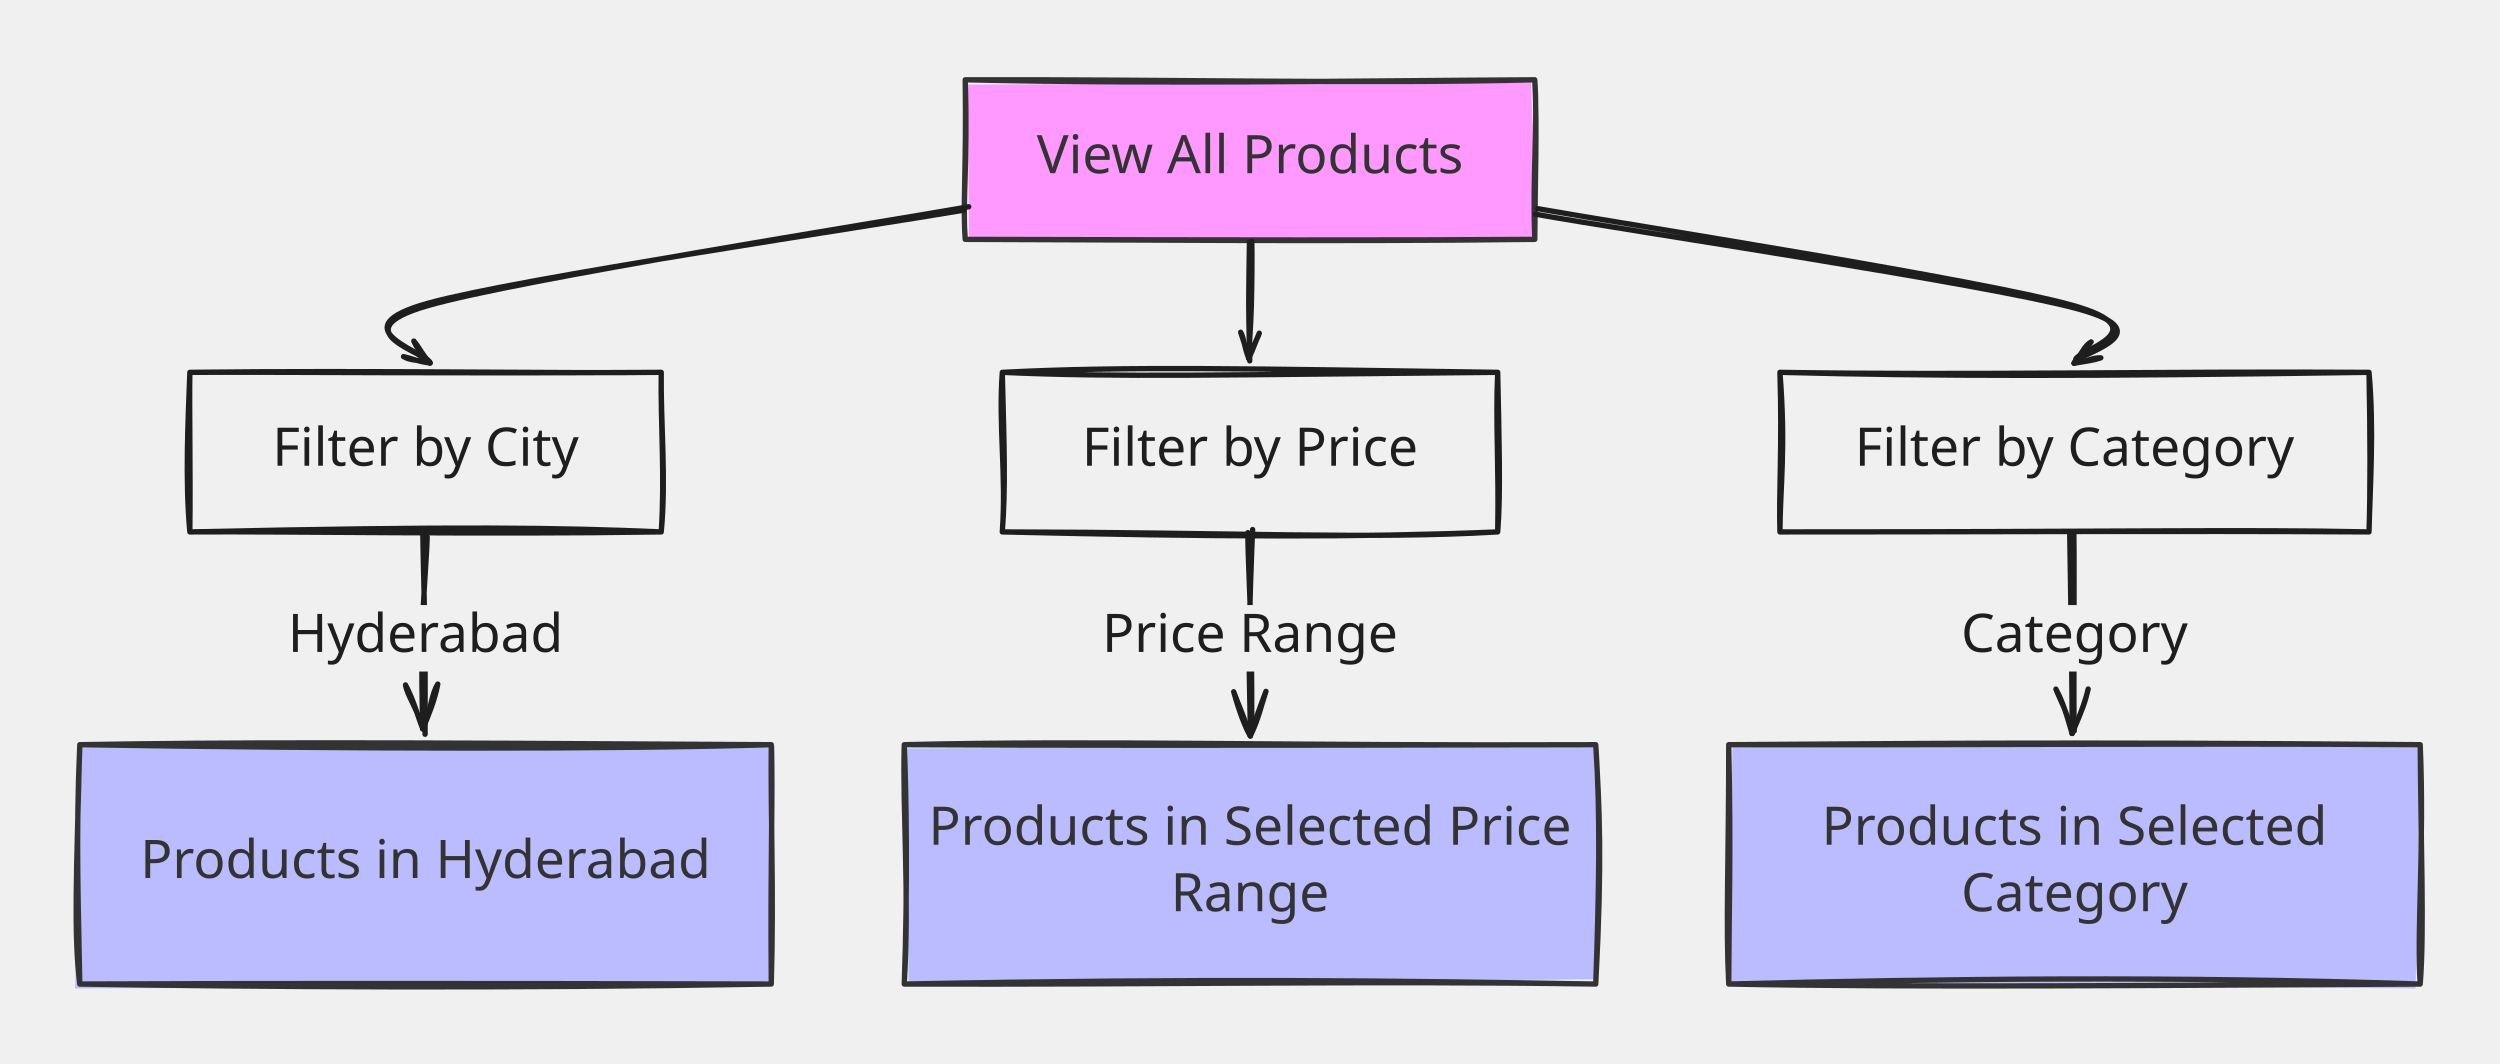
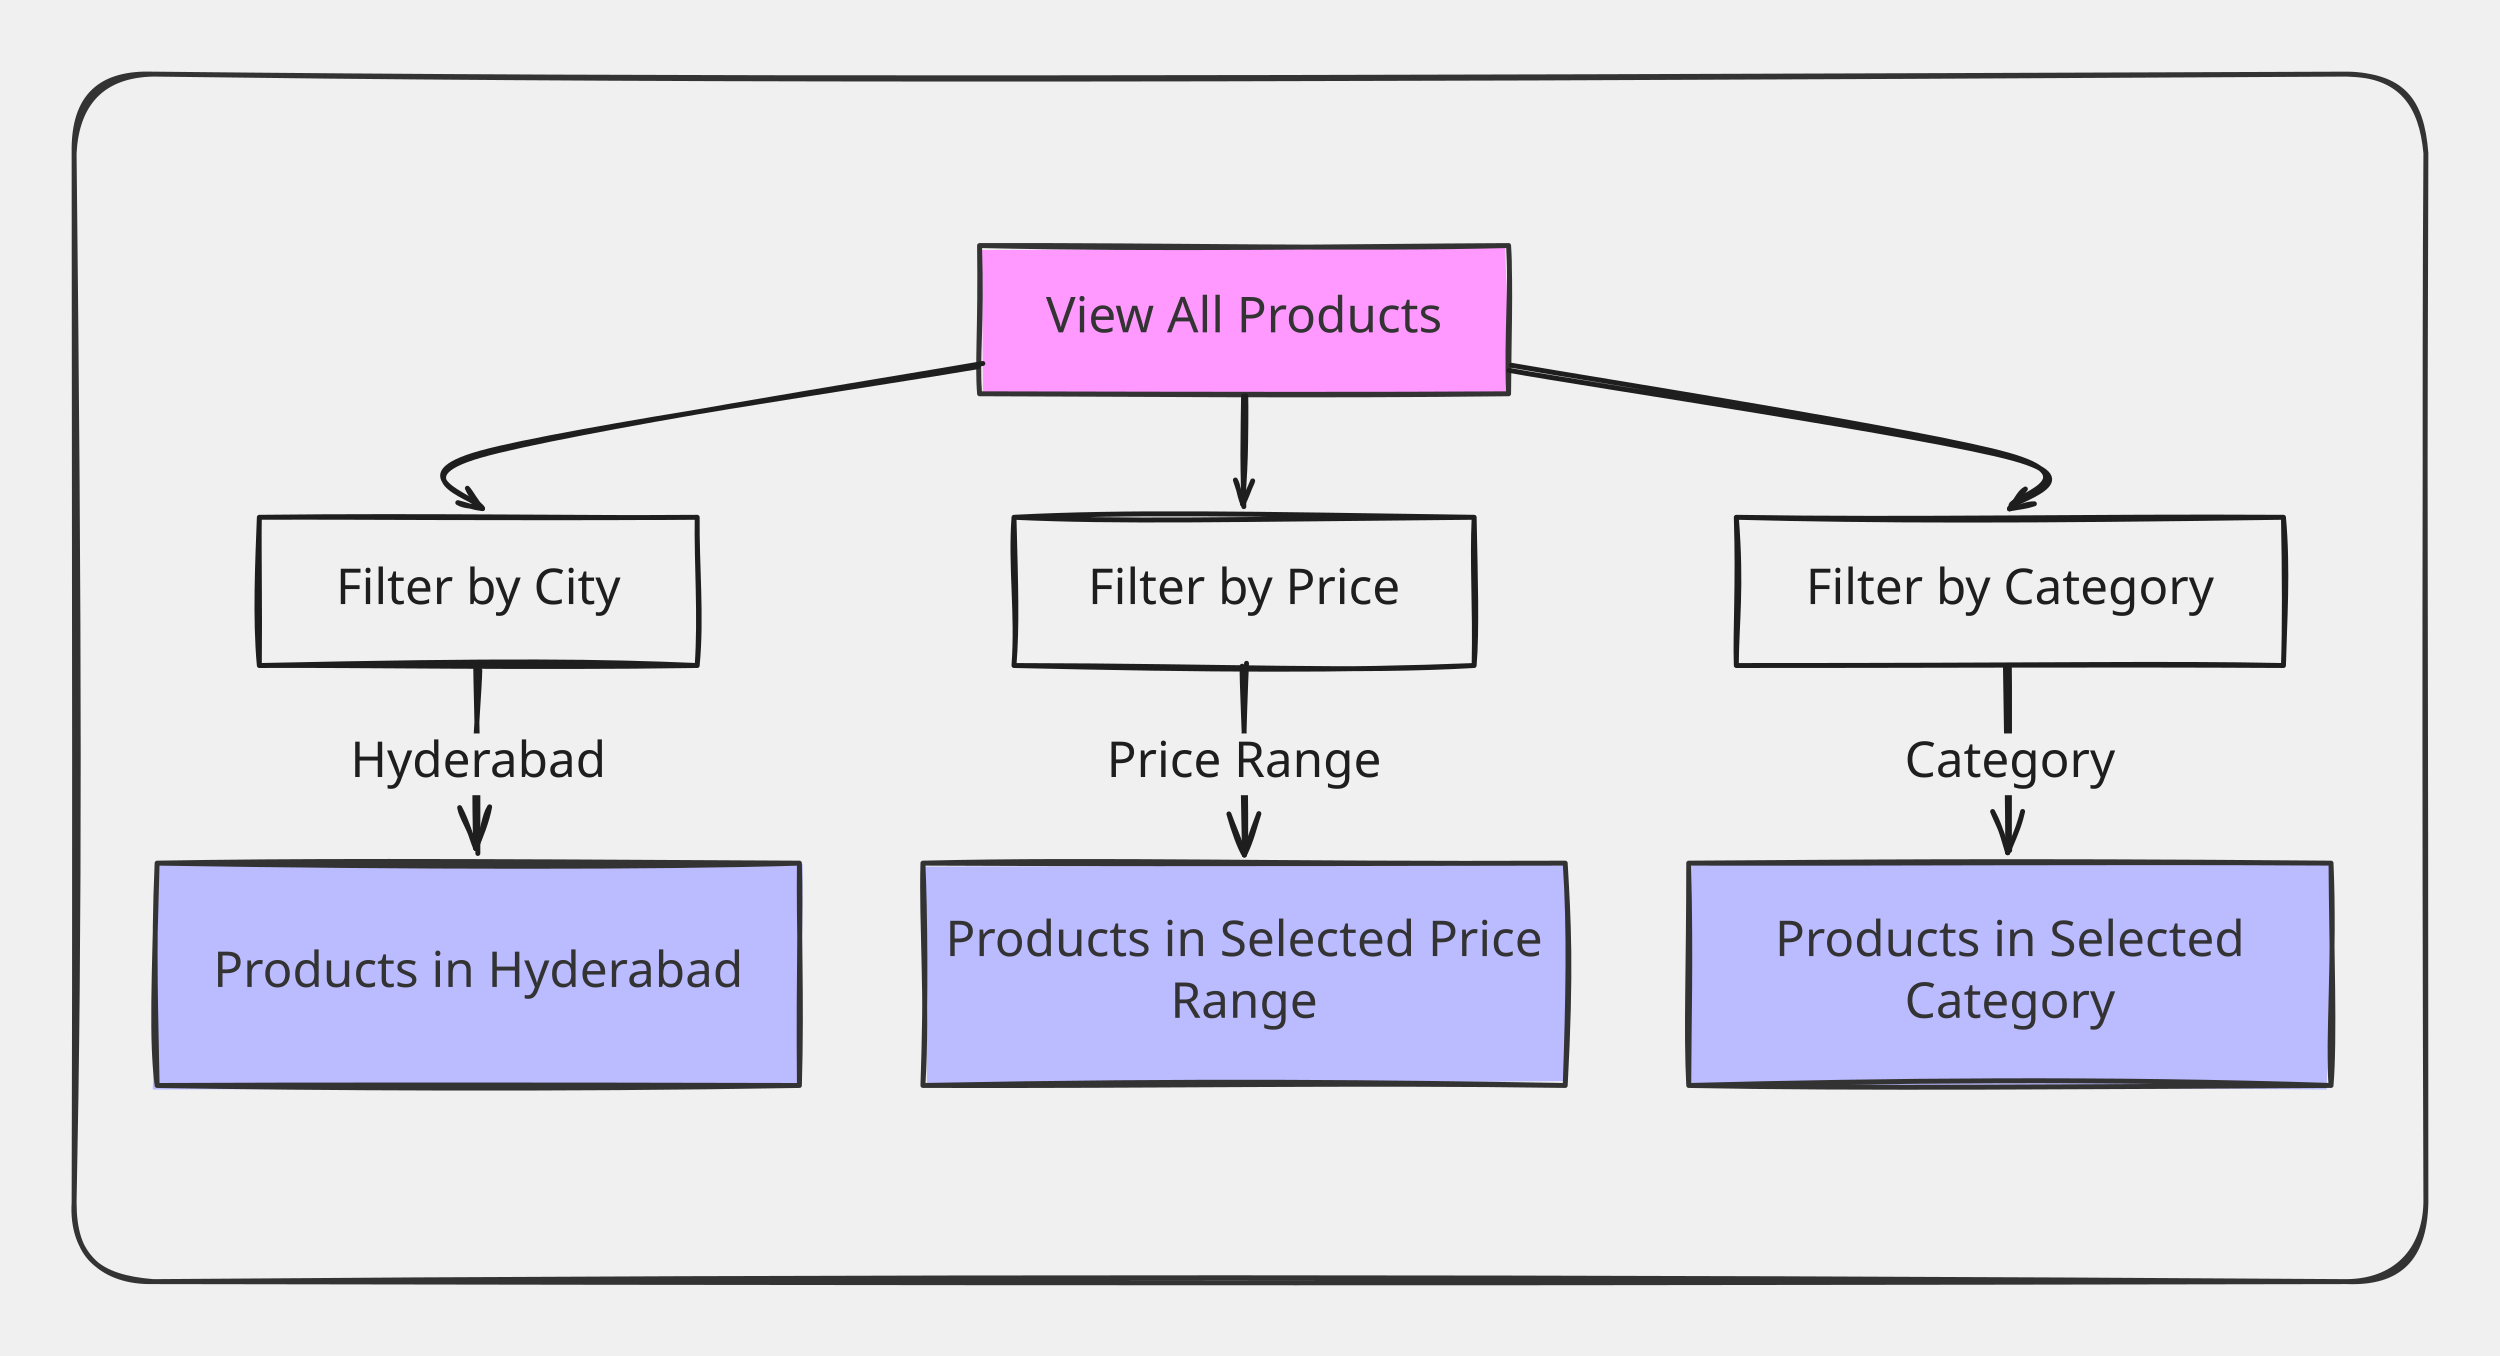
- <svg xmlns="http://www.w3.org/2000/svg" version="1.1" viewBox="0 0 940 400" width="940" height="400">
+ <svg xmlns="http://www.w3.org/2000/svg" version="1.1" viewBox="0 0 1012 548.8" width="1012" height="548.8">
  <defs>
    <style class="style-fonts">
      @font-face { font-family: Excalifont; src: url(https://esm.sh/@excalidraw/excalidraw@0.18.0/dist/prod/fonts/Excalifont/Excalifont-Regular-a88b72a24fb54c9f94e3b5fdaa7481c9.woff2); }</style>
  </defs>
-   <rect x="0" y="0" width="940" height="400" fill="transparent" />
-   <g stroke-linecap="round" transform="translate(362.925 30) rotate(0 107.075 30)">
+   <rect x="0" y="0" width="1012" height="548.8" fill="transparent" />
+   <g stroke-linecap="round" transform="translate(396.525 99.40001) rotate(0 107.075 30)">
    <path d="M0.99 1.8 L212.74 0.83 L215.04 60.38 L1.38 60.39" stroke="none" stroke-width="0" fill="#f9f" />
    <path d="M0 0 C76.32 -0.22, 151.42 1.6, 214.15 0 M0 0 C73.81 1.71, 147.55 0.33, 214.15 0 M214.15 0 C215.33 16.75, 213.21 35.76, 214.15 60 M214.15 0 C215.1 17.81, 214.26 38.05, 214.15 60 M214.15 60 C136 60.95, 56.87 60.12, 0 60 M214.15 60 C159.07 60.35, 105.23 60.26, 0 60 M0 60 C-1.13 45.11, 1.03 32.88, 0 0 M0 60 C-0.98 47.27, 0.45 34, 0 0" stroke="#333" stroke-width="2" fill="none" />
  </g>
-   <g transform="translate(393.5351 47.5) rotate(0 76.46484 12.5)">
+   <g transform="translate(427.1352 116.9) rotate(0 76.46484 12.5)">
    <text x="76.465" y="17.62" font-family="Excalifont, Xiaolai, Segoe UI Emoji" font-size="20px" fill="#333" text-anchor="middle" style="white-space: pre;" direction="ltr" dominant-baseline="alphabetic">View All Products</text>
  </g>
-   <g stroke-linecap="round" transform="translate(71.38125 140) rotate(0 88.61875 30)">
+   <g stroke-linecap="round" transform="translate(104.9813 209.4) rotate(0 88.61875 30)">
    <path d="M0 0 C68.42 -0.82, 140.73 0.48, 177.24 0 M0 0 C46.99 -0.18, 91.48 0.5, 177.24 0 M177.24 0 C177.02 18.93, 179.15 40.33, 177.24 60 M177.24 0 C176.95 19.29, 178.63 39.3, 177.24 60 M177.24 60 C109.01 61.03, 37.89 59.74, 0 60 M177.24 60 C139.5 58.37, 100.88 57.79, 0 60 M0 60 C-1.8 40.85, -0.65 17.42, 0 0 M0 60 C0.26 37.51, -0.23 13.53, 0 0" stroke="#1e1e1e" stroke-width="2" fill="none" />
  </g>
-   <g transform="translate(105.2197 157.5) rotate(0 54.78027 12.5)">
+   <g transform="translate(138.8197 226.9) rotate(0 54.78027 12.5)">
    <text x="54.78" y="17.62" font-family="Excalifont, Xiaolai, Segoe UI Emoji" font-size="20px" fill="#1e1e1e" text-anchor="middle" style="white-space: pre;" direction="ltr" dominant-baseline="alphabetic">Filter by City</text>
  </g>
-   <g stroke-linecap="round" transform="translate(376.8625 140) rotate(0 93.1375 30)">
+   <g stroke-linecap="round" transform="translate(410.4625 209.4) rotate(0 93.1375 30)">
    <path d="M0 0 C42.04 1.96, 85.76 0.88, 186.27 0 M0 0 C46.02 -2.36, 93.59 -1.36, 186.27 0 M186.27 0 C185.42 19.17, 186.75 34.78, 186.27 60 M186.27 0 C186.75 23.55, 187.45 46.22, 186.27 60 M186.27 60 C138.29 62.81, 88.64 60.16, 0 60 M186.27 60 C133.58 62.15, 80.49 61.86, 0 60 M0 60 C1.54 38.81, -1.47 20.18, 0 0 M0 60 C1.26 43.66, 0.75 29.1, 0 0" stroke="#1e1e1e" stroke-width="2" fill="none" />
  </g>
-   <g transform="translate(410.7129 157.5) rotate(0 59.28711 12.5)">
+   <g transform="translate(444.3129 226.9) rotate(0 59.28711 12.5)">
    <text x="59.287" y="17.62" font-family="Excalifont, Xiaolai, Segoe UI Emoji" font-size="20px" fill="#1e1e1e" text-anchor="middle" style="white-space: pre;" direction="ltr" dominant-baseline="alphabetic">Filter by Price</text>
  </g>
-   <g stroke-linecap="round" transform="translate(669.2562 140) rotate(0 110.7438 30)">
+   <g stroke-linecap="round" transform="translate(702.8563 209.4) rotate(0 110.7438 30)">
    <path d="M0 0 C72.31 1.16, 143.43 -0.48, 221.49 0 M0 0 C57.29 1.49, 116.02 1.54, 221.49 0 M221.49 0 C223.44 21.09, 221.88 43.36, 221.49 60 M221.49 0 C221.96 23.62, 221.99 45.47, 221.49 60 M221.49 60 C147.64 59.56, 70.64 60.04, 0 60 M221.49 60 C173.58 58.97, 124.84 60.04, 0 60 M0 60 C0.09 42.93, 2.28 28.64, 0 0 M0 60 C-0.47 45.11, 0.87 28.53, 0 0" stroke="#1e1e1e" stroke-width="2" fill="none" />
  </g>
-   <g transform="translate(701.7773 157.5) rotate(0 78.22266 12.5)">
+   <g transform="translate(735.3774 226.9) rotate(0 78.22266 12.5)">
    <text x="78.223" y="17.62" font-family="Excalifont, Xiaolai, Segoe UI Emoji" font-size="20px" fill="#1e1e1e" text-anchor="middle" style="white-space: pre;" direction="ltr" dominant-baseline="alphabetic">Filter by Category</text>
  </g>
-   <g stroke-linecap="round" transform="translate(30 280) rotate(0 130 45)">
+   <g stroke-linecap="round" transform="translate(63.60002 349.4) rotate(0 130 45)">
    <path d="M0.89 0.38 L261.38 0.39 L260.66 90.76 L-1.77 91.65" stroke="none" stroke-width="0" fill="#bbf" />
    <path d="M0 0 C55.33 -0.93, 108.41 -0.91, 260 0 M0 0 C101.64 1.65, 203.46 1.76, 260 0 M260 0 C259.67 26.83, 261.03 54.44, 260 90 M260 0 C260.66 21.18, 259.58 40.81, 260 90 M260 90 C155.94 89.72, 53.06 89.74, 0 90 M260 90 C161.02 91.75, 63.65 91.07, 0 90 M0 90 C-2.31 71.65, -1.27 48.78, 0 0 M0 90 C-0.4 63.44, -1.6 35.49, 0 0" stroke="#333" stroke-width="2" fill="none" />
  </g>
-   <g transform="translate(59.54102 312.5) rotate(0 100.459 12.5)">
+   <g transform="translate(93.14103 381.9) rotate(0 100.459 12.5)">
    <text x="100.459" y="17.62" font-family="Excalifont, Xiaolai, Segoe UI Emoji" font-size="20px" fill="#333" text-anchor="middle" style="white-space: pre;" direction="ltr" dominant-baseline="alphabetic">Products in Hyderabad</text>
  </g>
-   <g stroke-linecap="round" transform="translate(340 280) rotate(0 130 45)">
+   <g stroke-linecap="round" transform="translate(373.6 349.4) rotate(0 130 45)">
    <path d="M0.38 1.38 L260.39 0.66 L260.76 88.23 L1.65 90.21" stroke="none" stroke-width="0" fill="#bbf" />
    <path d="M0 0 C72.51 -1.73, 145.69 0.5, 260 0 M0 0 C55.79 0.28, 111.41 0.33, 260 0 M260 0 C261.33 23.39, 262.54 42.19, 260 90 M260 0 C261.79 26.43, 261.21 54.64, 260 90 M260 90 C175.84 88.75, 93.03 90.29, 0 90 M260 90 C187.32 88.77, 113.63 87.79, 0 90 M0 90 C1.99 56.59, -0.71 24.68, 0 0 M0 90 C1.3 53.35, 0.81 18.56, 0 0" stroke="#333" stroke-width="2" fill="none" />
  </g>
-   <g transform="translate(356.5088 300) rotate(0 113.4912 25)">
+   <g transform="translate(390.1088 369.4) rotate(0 113.4912 25)">
    <text x="113.491" y="17.62" font-family="Excalifont, Xiaolai, Segoe UI Emoji" font-size="20px" fill="#333" text-anchor="middle" style="white-space: pre;" direction="ltr" dominant-baseline="alphabetic">Products in Selected Price</text>
    <text x="113.491" y="42.62" font-family="Excalifont, Xiaolai, Segoe UI Emoji" font-size="20px" fill="#333" text-anchor="middle" style="white-space: pre;" direction="ltr" dominant-baseline="alphabetic">Range</text>
  </g>
-   <g stroke-linecap="round" transform="translate(650 280) rotate(0 130 45)">
+   <g stroke-linecap="round" transform="translate(683.6 349.4) rotate(0 130 45)">
    <path d="M1.38 0.39 L260.66 0.76 L258.23 91.65 L0.21 89.71" stroke="none" stroke-width="0" fill="#bbf" />
    <path d="M0 0 C80.9 0.21, 164.82 -0.55, 260 0 M0 0 C60.71 -0.33, 121.6 -1.18, 260 0 M260 0 C261.63 37.62, 258.58 71.92, 260 90 M260 0 C260.21 35.7, 261.59 70.83, 260 90 M260 90 C168.73 86.98, 79.3 87.97, 0 90 M260 90 C164.53 90.48, 67.7 91.35, 0 90 M0 90 C0.08 63.78, 0.89 41.28, 0 0 M0 90 C-1.15 67.37, 0 44.11, 0 0" stroke="#333" stroke-width="2" fill="none" />
  </g>
-   <g transform="translate(690.5957 300) rotate(0 89.4043 25)">
+   <g transform="translate(724.1957 369.4) rotate(0 89.4043 25)">
    <text x="89.404" y="17.62" font-family="Excalifont, Xiaolai, Segoe UI Emoji" font-size="20px" fill="#333" text-anchor="middle" style="white-space: pre;" direction="ltr" dominant-baseline="alphabetic">Products in Selected</text>
    <text x="89.404" y="42.62" font-family="Excalifont, Xiaolai, Segoe UI Emoji" font-size="20px" fill="#333" text-anchor="middle" style="white-space: pre;" direction="ltr" dominant-baseline="alphabetic">Category</text>
  </g>
  <g stroke-linecap="round">
-     <g transform="translate(362.925 79.497) rotate(0 -101.4625 28.0015)">
+     <g transform="translate(396.525 148.897) rotate(0 -101.4625 28.0015)">
      <path d="M-0.58 -0.47 C-34.31 5.36, -167.97 25.09, -201.83 34.47 C-235.68 43.84, -203.6 52.22, -203.72 55.78 M1.32 -1.76 C-32.52 4.22, -168.44 25.67, -202.2 35.46 C-235.96 45.25, -201.27 53.41, -201.24 56.98" stroke="#1e1e1e" stroke-width="2" fill="none" />
    </g>
-     <g transform="translate(362.925 79.497) rotate(0 -101.4625 28.0015)">
+     <g transform="translate(396.525 148.897) rotate(0 -101.4625 28.0015)">
      <path d="M-211.21 54.58 C-208.16 56.4, -205.2 55.61, -201.24 56.98 M-211.21 54.58 C-208.14 55.24, -205.88 56.46, -201.24 56.98" stroke="#1e1e1e" stroke-width="2" fill="none" />
    </g>
-     <g transform="translate(362.925 79.497) rotate(0 -101.4625 28.0015)">
+     <g transform="translate(396.525 148.897) rotate(0 -101.4625 28.0015)">
      <path d="M-207.33 48.74 C-205.65 52.56, -204.03 53.8, -201.24 56.98 M-207.33 48.74 C-205.34 51.03, -204.17 53.9, -201.24 56.98" stroke="#1e1e1e" stroke-width="2" fill="none" />
    </g>
  </g>
  <mask />
  <g stroke-linecap="round">
-     <g transform="translate(470 90.5) rotate(0 0 22.5)">
+     <g transform="translate(503.6 159.9) rotate(0 0 22.5)">
      <path d="M-0.21 0.5 C-0.26 4.57, -0.49 16.69, -0.48 24.14 C-0.46 31.58, -0.17 41.67, -0.1 45.19 M0.68 0.29 C0.82 4.44, 0.71 17.33, 0.51 24.65 C0.32 31.97, -0.42 40.96, -0.5 44.22" stroke="#1e1e1e" stroke-width="2" fill="none" />
    </g>
-     <g transform="translate(470 90.5) rotate(0 0 22.5)">
+     <g transform="translate(503.6 159.9) rotate(0 0 22.5)">
      <path d="M-3.51 34.42 C-2.28 36.53, -2.31 39.43, -0.5 44.22 M-3.51 34.42 C-2.53 37.55, -1.25 41, -0.5 44.22" stroke="#1e1e1e" stroke-width="2" fill="none" />
    </g>
-     <g transform="translate(470 90.5) rotate(0 0 22.5)">
+     <g transform="translate(503.6 159.9) rotate(0 0 22.5)">
      <path d="M3.49 34.78 C2.9 36.79, 1.05 39.59, -0.5 44.22 M3.49 34.78 C2.13 37.8, 1.07 41.13, -0.5 44.22" stroke="#1e1e1e" stroke-width="2" fill="none" />
    </g>
  </g>
  <mask />
  <g stroke-linecap="round">
-     <g transform="translate(577.075 79.497) rotate(0 101.4625 28.0015)">
+     <g transform="translate(610.675 148.897) rotate(0 101.4625 28.0015)">
      <path d="M1.1 -1.04 C34.88 4.92, 168.43 25.8, 202.13 35.28 C235.84 44.76, 203.11 52.4, 203.34 55.84 M0.22 1.03 C34.43 7.21, 170.67 27.36, 204.43 36.7 C238.19 46.04, 202.85 53.69, 202.79 57.07" stroke="#1e1e1e" stroke-width="2" fill="none" />
    </g>
-     <g transform="translate(577.075 79.497) rotate(0 101.4625 28.0015)">
+     <g transform="translate(610.675 148.897) rotate(0 101.4625 28.0015)">
      <path d="M209.19 49.06 C206.66 50.46, 205.75 53.5, 202.79 57.07 M209.19 49.06 C207.1 51.86, 205.61 53.75, 202.79 57.07" stroke="#1e1e1e" stroke-width="2" fill="none" />
    </g>
-     <g transform="translate(577.075 79.497) rotate(0 101.4625 28.0015)">
+     <g transform="translate(610.675 148.897) rotate(0 101.4625 28.0015)">
      <path d="M212.84 55.04 C209.42 54.97, 207.58 56.51, 202.79 57.07 M212.84 55.04 C209.68 56.13, 207.15 56.31, 202.79 57.07" stroke="#1e1e1e" stroke-width="2" fill="none" />
    </g>
  </g>
  <mask />
  <g mask="url(#mask-Widiot8MIlHtVaRlH6dO1)" stroke-linecap="round">
-     <g transform="translate(160 200.5) rotate(0 0 37.5)">
+     <g transform="translate(193.6 269.9) rotate(0 0 37.5)">
      <path d="M-1.04 -0.79 C-1 5.68, -0.37 27.19, -0.22 39.91 C-0.08 52.64, -0.19 69.85, -0.17 75.58 M0.62 1.41 C0.52 8.02, -1.02 25.99, -1.29 38.01 C-1.56 50.03, -1.25 67.37, -1.02 73.54" stroke="#1e1e1e" stroke-width="2" fill="none" />
    </g>
-     <g transform="translate(160 200.5) rotate(0 0 37.5)">
+     <g transform="translate(193.6 269.9) rotate(0 0 37.5)">
      <path d="M-7.53 57.03 C-6.85 61.07, -3.36 65.47, -1.02 73.54 M-7.53 57.03 C-4.38 62.9, -2.81 69.26, -1.02 73.54" stroke="#1e1e1e" stroke-width="2" fill="none" />
    </g>
-     <g transform="translate(160 200.5) rotate(0 0 37.5)">
+     <g transform="translate(193.6 269.9) rotate(0 0 37.5)">
      <path d="M4.61 56.71 C2.12 60.73, 2.44 65.21, -1.02 73.54 M4.61 56.71 C3.52 62.63, 0.87 69.09, -1.02 73.54" stroke="#1e1e1e" stroke-width="2" fill="none" />
    </g>
  </g>
  <mask id="mask-Widiot8MIlHtVaRlH6dO1">
-     <rect x="0" y="0" fill="#fff" width="260" height="375.5" />
-     <rect x="111.704" y="227.5" fill="#000" width="96.592" height="25" opacity="1" />
+     <rect x="0" y="0" fill="#fff" width="293.6" height="444.9" />
+     <rect x="145.304" y="296.9" fill="#000" width="96.592" height="25" opacity="1" />
  </mask>
-   <g transform="translate(111.7041 227.5) rotate(0 47.90723 10.39429)">
+   <g transform="translate(145.3041 296.9) rotate(0 47.90723 10.39429)">
    <text x="48.296" y="17.62" font-family="Excalifont, Xiaolai, Segoe UI Emoji" font-size="20px" fill="#1e1e1e" text-anchor="middle" style="white-space: pre;" direction="ltr" dominant-baseline="alphabetic">Hyderabad</text>
  </g>
  <g mask="url(#mask-uECz01YCC4LIJP0IaOsHj)" stroke-linecap="round">
-     <g transform="translate(470 200.5) rotate(0 0 37.5)">
+     <g transform="translate(503.6 269.9) rotate(0 0 37.5)">
      <path d="M-0.79 -0.22 C-0.91 6.51, 0.19 26.81, 0.41 39.33 C0.64 51.86, 0.76 68.78, 0.58 74.92 M0.99 -1.39 C0.66 5.62, -0.17 27.85, -0.32 40.78 C-0.46 53.71, 0.2 70.61, 0.12 76.19" stroke="#1e1e1e" stroke-width="2" fill="none" />
    </g>
-     <g transform="translate(470 200.5) rotate(0 0 37.5)">
+     <g transform="translate(503.6 269.9) rotate(0 0 37.5)">
      <path d="M-6.14 59.58 C-4.16 66.74, -1.63 73.49, 0.12 76.19 M-6.14 59.58 C-4.31 64.59, -1.88 70, 0.12 76.19" stroke="#1e1e1e" stroke-width="2" fill="none" />
    </g>
-     <g transform="translate(470 200.5) rotate(0 0 37.5)">
+     <g transform="translate(503.6 269.9) rotate(0 0 37.5)">
      <path d="M6 59.45 C3.23 66.58, 1.01 73.38, 0.12 76.19 M6 59.45 C4.27 64.61, 3.14 70.06, 0.12 76.19" stroke="#1e1e1e" stroke-width="2" fill="none" />
    </g>
  </g>
  <mask id="mask-uECz01YCC4LIJP0IaOsHj">
-     <rect x="0" y="0" fill="#fff" width="570" height="375.5" />
-     <rect x="418.066" y="227.5" fill="#000" width="103.867" height="25" opacity="1" />
+     <rect x="0" y="0" fill="#fff" width="603.6" height="444.9" />
+     <rect x="451.666" y="296.9" fill="#000" width="103.867" height="25" opacity="1" />
  </mask>
-   <g transform="translate(418.0664 227.5) rotate(0 52.02912 10.40441)">
+   <g transform="translate(451.6664 296.9) rotate(0 52.02912 10.40441)">
    <text x="51.934" y="17.62" font-family="Excalifont, Xiaolai, Segoe UI Emoji" font-size="20px" fill="#1e1e1e" text-anchor="middle" style="white-space: pre;" direction="ltr" dominant-baseline="alphabetic">Price Range</text>
  </g>
  <g mask="url(#mask-tL3qGdHGxVWc74KNe4wjs)" stroke-linecap="round">
-     <g transform="translate(780 200.5) rotate(0 0 37.5)">
+     <g transform="translate(813.6 269.9) rotate(0 0 37.5)">
      <path d="M-0.22 0.41 C-0.08 7.23, -0.19 27.76, -0.17 40.08 C-0.14 52.4, -0.31 68.47, -0.08 74.31 M-1.8 -0.41 C-1.74 6.11, -1.35 25.65, -1.2 38.26 C-1.05 50.88, -0.82 68.93, -0.89 75.27" stroke="#1e1e1e" stroke-width="2" fill="none" />
    </g>
-     <g transform="translate(780 200.5) rotate(0 0 37.5)">
+     <g transform="translate(813.6 269.9) rotate(0 0 37.5)">
      <path d="M-6.98 58.6 C-5.18 61.92, -3.63 65.61, -0.89 75.27 M-6.98 58.6 C-5.14 63.32, -3.13 66.02, -0.89 75.27" stroke="#1e1e1e" stroke-width="2" fill="none" />
    </g>
-     <g transform="translate(780 200.5) rotate(0 0 37.5)">
+     <g transform="translate(813.6 269.9) rotate(0 0 37.5)">
      <path d="M5.16 58.58 C4.37 61.89, 3.33 65.58, -0.89 75.27 M5.16 58.58 C4.05 63.32, 3.12 66.02, -0.89 75.27" stroke="#1e1e1e" stroke-width="2" fill="none" />
    </g>
  </g>
  <mask id="mask-tL3qGdHGxVWc74KNe4wjs">
-     <rect x="0" y="0" fill="#fff" width="880" height="375.5" />
-     <rect x="739.717" y="227.5" fill="#000" width="80.566" height="25" opacity="1" />
+     <rect x="0" y="0" fill="#fff" width="913.6" height="444.9" />
+     <rect x="773.317" y="296.9" fill="#000" width="80.566" height="25" opacity="1" />
  </mask>
-   <g transform="translate(739.7168 227.5) rotate(0 39.34323 10.42855)">
+   <g transform="translate(773.3168 296.9) rotate(0 39.34323 10.42855)">
    <text x="40.283" y="17.62" font-family="Excalifont, Xiaolai, Segoe UI Emoji" font-size="20px" fill="#1e1e1e" text-anchor="middle" style="white-space: pre;" direction="ltr" dominant-baseline="alphabetic">Category</text>
  </g>
+   <g stroke-linecap="round" transform="translate(30 30) rotate(0 476 244.4)">
+     <path d="M32 0 C218.9 2.47, 406.29 2.9, 920 0 M32 0 C241.44 2.25, 451.46 1.77, 920 0 M920 0 C942.03 0.7, 950.3 9.82, 952 32 M920 0 C942.22 0.22, 950.25 12.85, 952 32 M952 32 C951.65 150.14, 951.32 268.08, 952 456.8 M952 32 C951.3 131.58, 952.02 231.19, 952 456.8 M952 456.8 C951.52 479.8, 940.88 489.59, 920 488.8 M952 456.8 C951.52 476.64, 939.22 488.6, 920 488.8 M920 488.8 C736.86 489.07, 555.13 489.76, 32 488.8 M920 488.8 C616.5 486.79, 312.44 486.63, 32 488.8 M32 488.8 C9.66 486.96, 0.05 479.22, 0 456.8 M32 488.8 C11.9 489.24, -1.25 477.64, 0 456.8 M0 456.8 C2.3 342.9, 2.15 228.65, 0 32 M0 456.8 C0.35 344.26, 0.17 231.14, 0 32 M0 32 C1.06 11.7, 11.61 0.42, 32 0 M0 32 C-0.47 8.44, 11.15 -0.71, 32 0" stroke="#333" stroke-width="2" fill="none" />
+   </g>
</svg>
